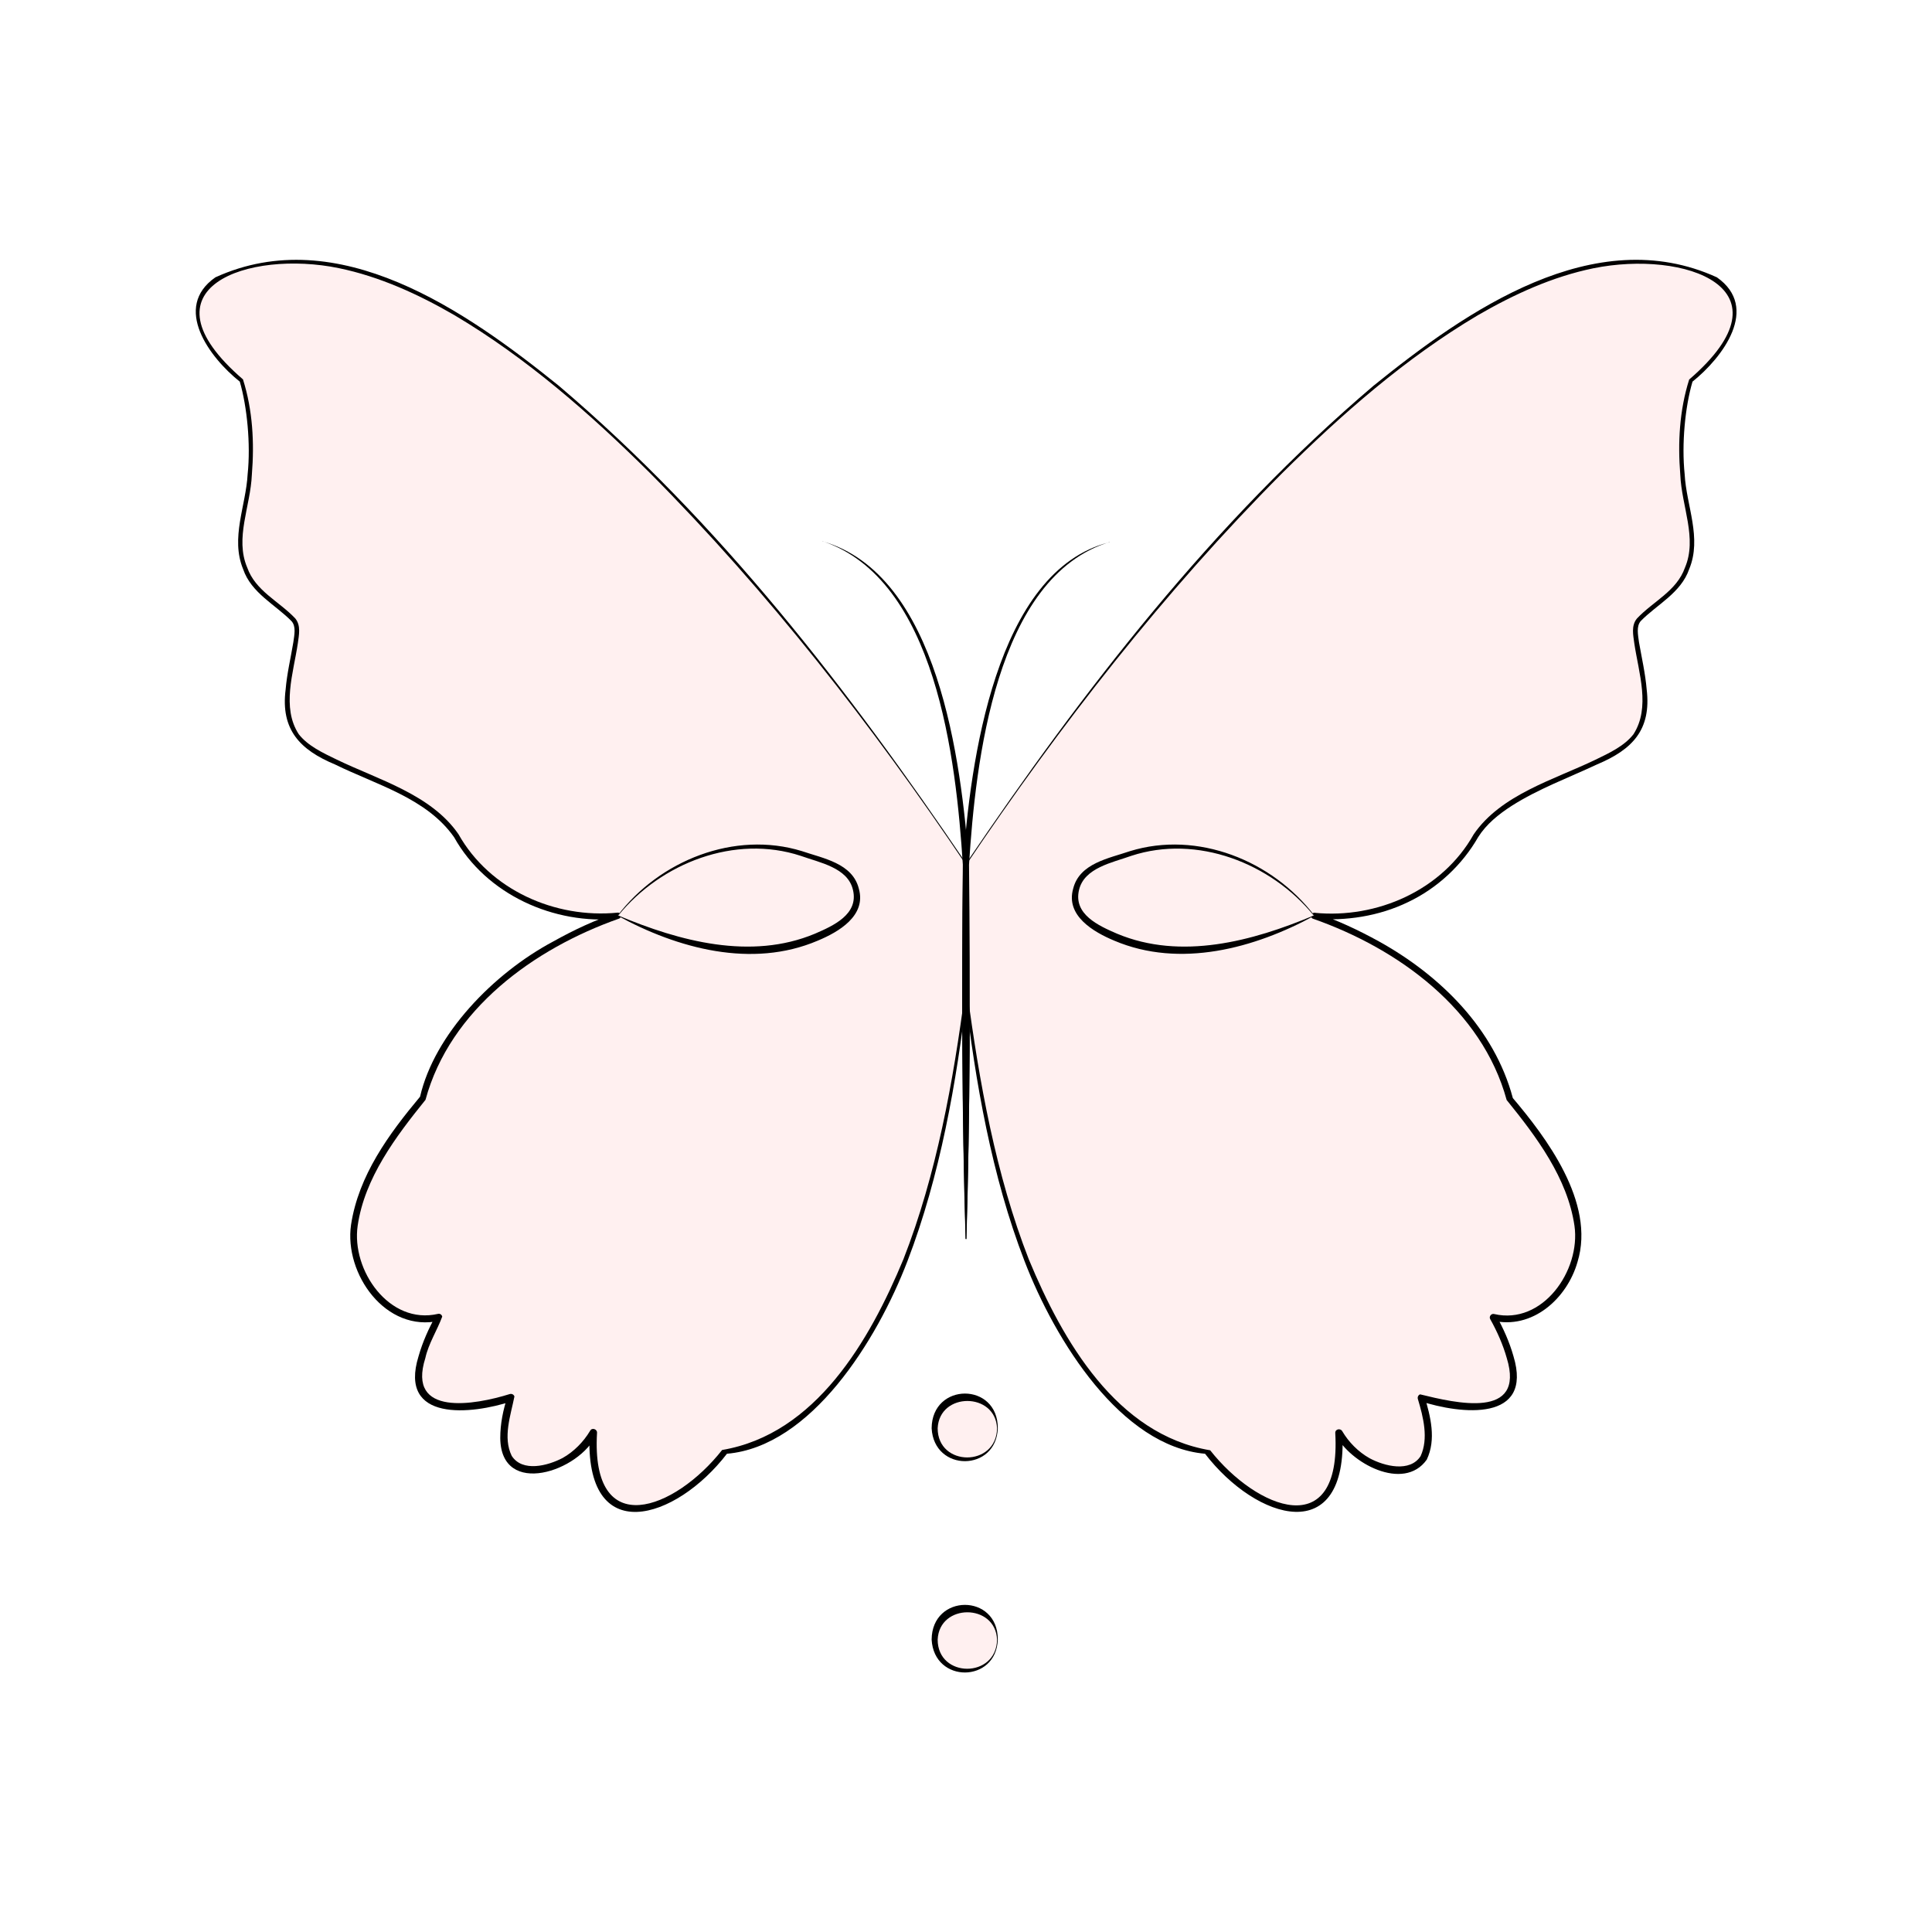
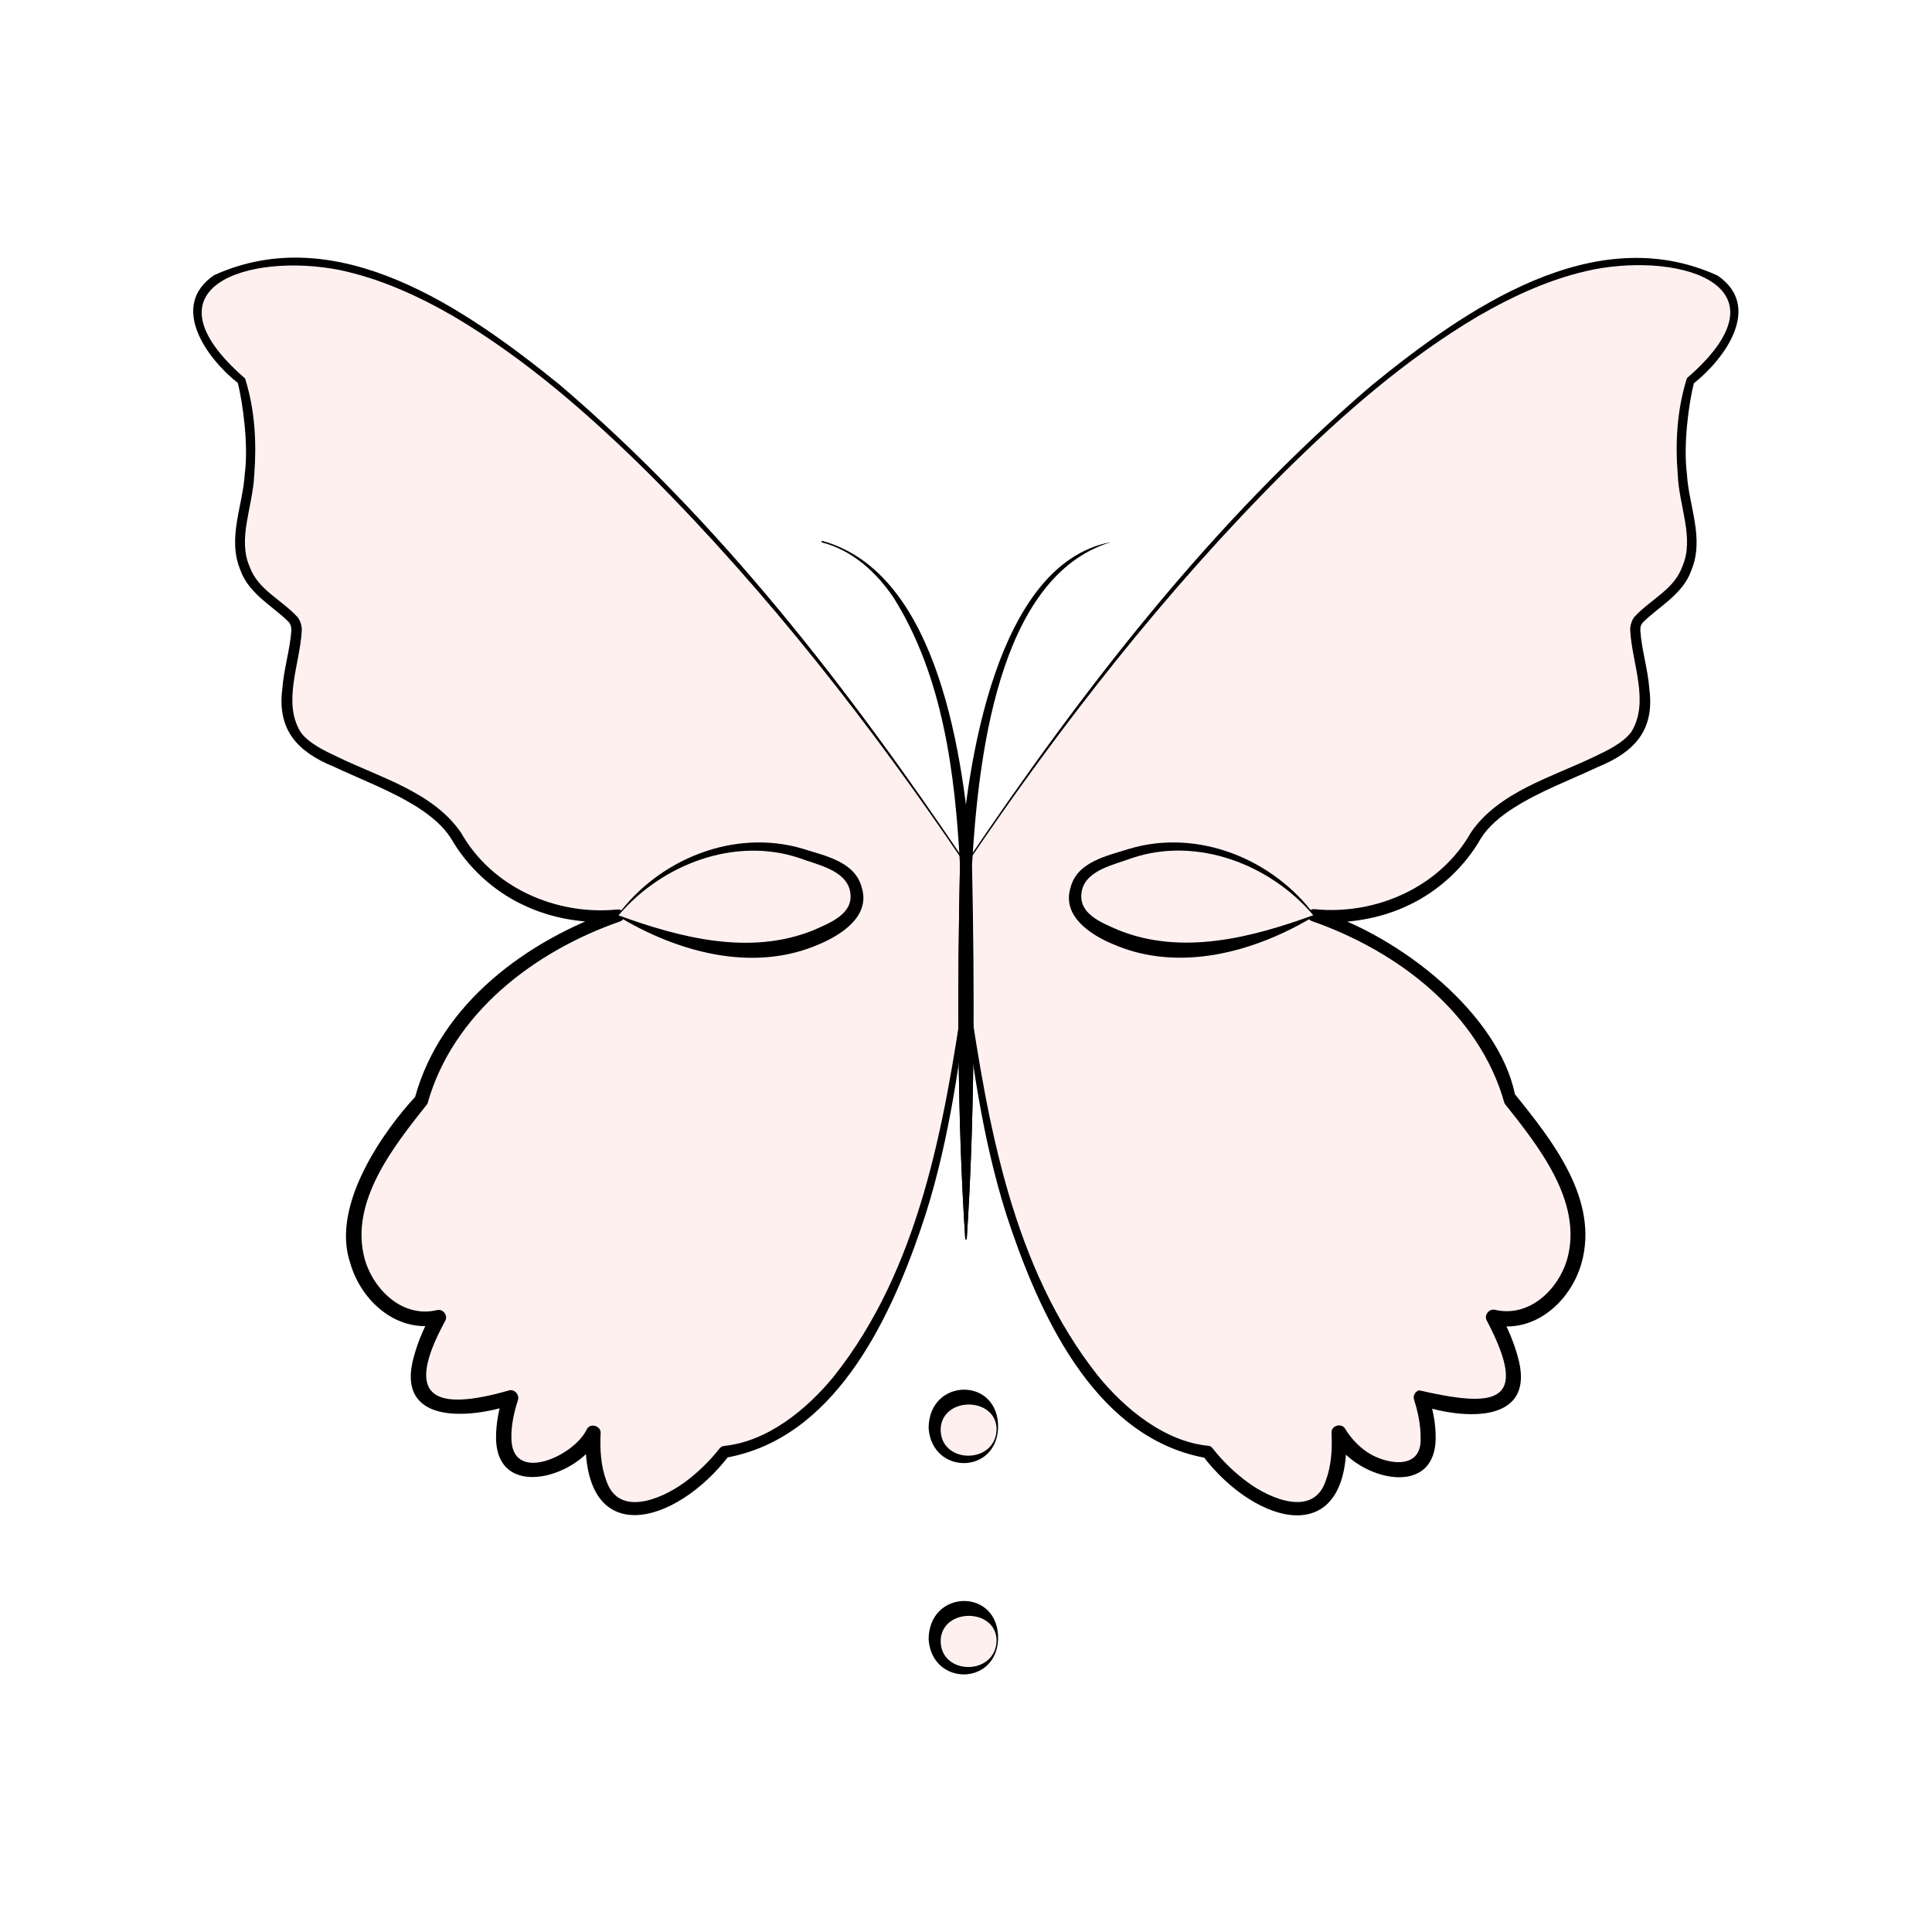
<svg xmlns="http://www.w3.org/2000/svg" id="Layer_1" data-name="Layer 1" viewBox="0 0 128.18 128.18">
  <defs>
    <style>
      .cls-1 {
        fill: #fff0f0;
      }
    </style>
  </defs>
  <g>
    <path class="cls-1" d="M64.09,57.33S32.93,9.22,14.34,18.51c0,0-3.69,2.19,1.64,6.7,0,0,1.37,3.69.14,9.02s3.42,5.88,3.55,7.38-1.64,5.6.27,7.52c1.91,1.91,8.47,3.14,10.39,6.42,1.91,3.28,5.74,5.6,10.66,5.19,0,0-10.66,3.28-12.98,12.16,0,0-5.71,6.28-4.37,10.52,1.58,5.03,5.47,3.96,5.47,3.96,0,0-2.32,3.96-.82,5.33,1.5,1.37,5.6,0,5.6,0,0,0-1.64,4.65,1.23,4.78,2.87.14,4.24-2.46,4.24-2.46,0,0-.41,5.33,2.87,5.06s5.84-3.78,5.84-3.78c0,0,12.61-.07,16.03-30.53h0v-8.47Z" />
-     <path d="M64.07,57.34c-6.21-9.22-13.11-18.08-20.96-25.97-3.94-3.91-8.17-7.62-12.96-10.46-2.4-1.39-4.96-2.56-7.67-3.12-5.94-1.23-13.46,1.27-6.36,7.38.65,2.05.76,4.21.59,6.32-.09,2.11-1.14,4.21-.31,6.16.55,1.56,2.1,2.23,3.19,3.38.39.48.24,1.11.17,1.65-.29,1.96-1.09,4.26.06,6.03.61.78,1.6,1.24,2.53,1.69,2.75,1.33,6.26,2.31,8.07,4.95,2.08,3.69,6.41,5.61,10.56,5.2.23-.02.3.33.08.4-5.64,1.99-11.2,6.02-12.83,12.02-1.97,2.44-4.04,5.18-4.5,8.35-.43,2.96,2.1,6.6,5.33,5.85.13-.03.25.05.28.18-.33.9-.91,1.79-1.12,2.75-1.25,3.93,3.3,3.11,5.6,2.39.13-.04.27.03.31.16-.25,1.26-.78,2.71-.18,3.94.71,1.1,2.39.66,3.38.14.75-.42,1.39-1.08,1.82-1.8.12-.24.48-.11.46.13-.42,7.28,5.18,5.11,8.3,1.14,6.21-1.05,9.79-7.26,12.03-12.66,2.19-5.59,3.31-11.81,4.09-17.76,0,0,.07.08.07.08-.04,0-.07-.03-.07-.07l.05-8.47h0ZM64.12,57.32l.05,8.48-.07-.07s.07.03.07.07c-.7,5.99-1.8,12.23-3.96,17.86-2.03,5.3-6.41,12.31-11.98,12.79-3.38,4.4-9.49,6.36-9.11-1.42,0,0,.46.13.46.13-1.11,2.47-6.35,4.23-6.39.25,0-.96.19-1.87.48-2.76l.31.31c-2.71.9-7.57,1.4-6.21-2.98.27-.95.67-1.84,1.15-2.7l.26.34c-3.58.83-6.36-3.1-5.89-6.36.5-3.28,2.51-6.02,4.58-8.5.95-4.12,4.84-8.17,8.84-10.3,1.36-.76,2.76-1.42,4.25-1.91l.08.4c-4.27.43-8.79-1.6-10.91-5.4-1.82-2.6-5.16-3.48-7.9-4.83-2.31-.96-3.62-2.3-3.28-4.97.09-1.07.34-2.1.51-3.13.07-.51.19-1.05-.11-1.4-1.07-1.1-2.68-1.87-3.22-3.46-.85-2.07.19-4.21.3-6.3.21-2-.04-4.49-.52-6.14-2-1.59-4.49-4.92-1.62-6.92,8.14-3.71,16.62,2.22,22.78,7.19,10.64,9.04,19.26,20.2,27.06,31.73h0Z" />
+     <path d="M64.04,57.34c-6.22-9.2-13.13-18.05-20.99-25.92-3.94-3.9-8.17-7.6-12.95-10.43-2.39-1.38-4.95-2.54-7.64-3.09-5.9-1.14-13.23,1.1-6.2,7.21.66,2.09.77,4.25.61,6.39-.1,2.14-1.12,4.23-.31,6.09.55,1.54,2.08,2.16,3.17,3.34.2.23.32.67.29.94-.12,2.19-1.31,4.76-.05,6.74.56.73,1.54,1.19,2.47,1.63,2.79,1.35,6.31,2.32,8.15,5.01,2.06,3.64,6.3,5.5,10.38,5.09.48-.05.61.67.15.8-5.68,1.98-11.09,6.1-12.76,12.09-2.24,2.82-5.18,6.49-4.17,10.28.59,2.09,2.55,3.95,4.8,3.41.41-.11.76.38.54.73-2.75,5.05-.82,6.04,4.2,4.61.38-.14.76.27.63.64-.26.8-.45,1.69-.43,2.5,0,3.09,4.16,1.22,5-.57.23-.46.96-.22.92.26-.06,1.06.02,2.22.39,3.18.82,2.39,3.63,1.19,5.12.12.89-.64,1.71-1.44,2.38-2.29.08-.1.19-.16.31-.17,2.87-.29,5.47-2.41,7.27-4.61,5.69-7.16,7.33-16.7,8.63-25.53,0,0,.15.17.15.17-.08,0-.15-.07-.15-.15,0,0,.1-8.46.1-8.46h0ZM64.14,57.31s.1,8.49.1,8.49l-.15-.15c.08,0,.15.06.15.14-.61,5.21-1.44,10.79-3.15,15.74-2.12,6.19-5.81,13.99-13.03,15.2,0,0,.32-.17.32-.17-3.52,4.63-9.88,6.45-9.52-1.56,0,0,.91.26.91.26-1.22,2.72-6.82,4.41-6.86.14,0-1.01.19-1.93.49-2.86,0,0,.63.64.63.64-2.96.99-7.92,1.35-6.54-3.29.28-.99.68-1.88,1.17-2.76l.56.73c-2.82.67-5.25-1.51-5.98-4.05-1.35-3.93,2.4-8.99,4.3-11.03,1.73-6.24,7.44-10.4,13.32-12.44,0,0,.15.8.15.8-2.16.17-4.39-.17-6.36-1.13-1.97-.94-3.65-2.51-4.73-4.39-.52-.82-1.31-1.47-2.17-2.03-1.76-1.12-3.74-1.85-5.64-2.74-2.36-.97-3.73-2.42-3.38-5.14.1-1.34.51-2.59.6-3.88,0-.26-.03-.35-.15-.54-1.06-1.07-2.69-1.89-3.24-3.49-.87-2.11.18-4.26.3-6.37.26-1.9-.14-4.74-.46-6.02-2.08-1.64-4.57-5.11-1.58-7.15,8.19-3.73,16.71,2.23,22.9,7.24,10.64,9.07,19.24,20.24,27.02,31.79h0Z" />
  </g>
-   <path d="M54.56,35.91c7.72,2.21,9.21,14.61,9.73,21.45.09,8.27.07,16.55-.18,24.82,0,.03-.05.03-.05,0-.25-8.27-.26-16.54-.18-24.82-.45-6.97-1.76-18.95-9.33-21.46h0Z" />
+   <path d="M54.57,35.89c7.79,2.17,9.37,14.59,9.92,21.47.17,8.28.19,16.56-.35,24.83,0,.06-.1.06-.1,0-.54-8.27-.52-16.54-.35-24.81-.32-6.04-1.12-12.49-4.4-17.72-1.13-1.68-2.73-3.15-4.75-3.67-.06-.01-.04-.11.02-.1h0Z" />
  <g>
    <path class="cls-1" d="M40.99,60.74s5.63-7.68,14.67-3.17c1.41.7,1.6,2.71.31,3.61-2.48,1.73-7.25,3.33-14.98-.44Z" />
-     <path d="M40.97,60.75c2.79-3.66,7.76-5.66,12.24-4.28,1.4.48,3.35.8,3.77,2.49.51,1.79-1.33,2.87-2.73,3.45-4.36,1.86-9.31.52-13.28-1.66h0ZM41.02,60.74c4.07,1.71,8.8,2.98,13.04,1.21,1.23-.53,2.92-1.29,2.53-2.91-.34-1.48-2.22-1.81-3.47-2.26-4.36-1.43-9.26.47-12.1,3.96h0Z" />
+     <path d="M40.95,60.76c2.76-3.77,7.77-5.8,12.31-4.45,1.47.47,3.49.85,3.92,2.6.57,1.87-1.35,3.11-2.82,3.73-4.41,1.94-9.49.51-13.4-1.88h0ZM41.04,60.73c4.12,1.5,8.72,2.68,12.92.99,1.14-.51,2.76-1.11,2.43-2.63-.31-1.37-2.15-1.71-3.32-2.15-4.3-1.46-9.17.4-12.04,3.8h0Z" />
  </g>
  <g>
    <path class="cls-1" d="M64.09,57.33s31.16-48.11,49.75-38.81c0,0,3.69,2.19-1.64,6.7,0,0-1.37,3.69-.14,9.02,1.23,5.33-3.42,5.88-3.55,7.38s1.64,5.6-.27,7.52c-1.91,1.91-8.47,3.14-10.39,6.42-1.91,3.28-5.74,5.6-10.66,5.19,0,0,10.66,3.28,12.98,12.16,0,0,5.71,6.28,4.37,10.52-1.58,5.03-5.47,3.96-5.47,3.96,0,0,2.32,3.96.82,5.33-1.5,1.37-5.6,0-5.6,0,0,0,1.64,4.65-1.23,4.78s-4.24-2.46-4.24-2.46c0,0,.41,5.33-2.87,5.06s-5.84-3.78-5.84-3.78c0,0-12.61-.07-16.03-30.53h0v-8.47Z" />
-     <path d="M64.07,57.32c7.79-11.53,16.42-22.68,27.06-31.73,6.16-4.98,14.65-10.9,22.78-7.19,2.87,2.02.38,5.32-1.62,6.92-.49,1.66-.73,4.14-.52,6.14.11,2.09,1.16,4.23.3,6.3-.55,1.59-2.15,2.35-3.22,3.45-.29.35-.18.89-.11,1.4.18,1.03.42,2.07.51,3.13.32,2.68-.95,3.99-3.28,4.97-1.9.89-3.89,1.62-5.67,2.75-.87.56-1.69,1.22-2.23,2.08-1.06,1.85-2.71,3.39-4.65,4.31-1.94.94-4.13,1.27-6.26,1.1l.08-.4c1.49.5,2.89,1.16,4.25,1.91,4.07,2.26,7.65,5.79,8.88,10.39,2.14,2.53,5.51,6.91,4.29,10.88-.69,2.42-3,4.52-5.66,3.88,0,0,.26-.34.26-.34.48.86.88,1.75,1.15,2.7,1.33,4.39-3.46,3.88-6.21,2.98,0,0,.31-.31.31-.31.4,1.34.79,2.85.15,4.2-1.53,2.16-5.12.22-6.06-1.68,0,0,.46-.13.46-.13.39,7.73-5.7,5.86-9.11,1.42-5.57-.49-9.94-7.48-11.98-12.79-2.17-5.62-3.26-11.87-3.96-17.85,0-.04.02-.08.06-.08.04-.01-.07.07-.06.07,0,0,.05-8.48.05-8.48h0ZM64.12,57.34l.05,8.47s-.03.07-.07.07l.07-.08c.79,5.95,1.9,12.16,4.09,17.76,2.24,5.4,5.82,11.62,12.03,12.66,3.09,3.92,8.71,6.18,8.3-1.14-.02-.27.34-.34.46-.13.43.73,1.07,1.38,1.82,1.8.99.53,2.67.95,3.38-.14.54-1.17.18-2.59-.18-3.79-.04-.13.03-.27.15-.31,2.33.57,7,1.7,5.75-2.4-.25-.89-.64-1.77-1.1-2.59-.1-.17.07-.39.26-.34,3.22.75,5.75-2.89,5.33-5.85-.46-3.17-2.53-5.92-4.5-8.35-1.64-6.01-7.19-10.04-12.83-12.02-.23-.06-.16-.42.08-.4,4.15.41,8.48-1.5,10.56-5.2,1.8-2.64,5.33-3.63,8.07-4.95.93-.45,1.92-.91,2.53-1.69,1.15-1.78.35-4.07.06-6.03-.07-.54-.22-1.17.17-1.65,1.08-1.15,2.64-1.82,3.19-3.38.83-1.95-.22-4.05-.31-6.16-.17-2.12-.06-4.27.59-6.32,7.06-6.08-.32-8.61-6.36-7.38-2.72.56-5.27,1.73-7.67,3.12-4.79,2.84-9.01,6.55-12.96,10.46-7.86,7.89-14.75,16.75-20.96,25.97h0Z" />
+     <path d="M64.04,57.31c7.78-11.55,16.39-22.72,27.02-31.79,6.18-5.02,14.7-10.97,22.89-7.24,3,2.05.51,5.5-1.57,7.15-.34,1.33-.71,4.1-.46,6.02.12,2.11,1.17,4.26.3,6.37-.55,1.61-2.17,2.42-3.24,3.49-.12.18-.16.27-.15.54.09,1.29.5,2.54.6,3.88.35,2.73-1,4.16-3.38,5.14-1.9.89-3.88,1.62-5.64,2.74-.86.55-1.66,1.21-2.17,2.03-1.07,1.87-2.76,3.45-4.73,4.39-1.97.96-4.2,1.29-6.36,1.13l.15-.8c5.72,1.77,12.13,6.98,13.21,12.24,2.49,3.08,5.61,7.01,4.41,11.23-.73,2.54-3.16,4.73-5.98,4.05,0,0,.56-.73.56-.73.5.88.89,1.78,1.17,2.76,1.38,4.62-3.57,4.3-6.54,3.29,0,0,.63-.64.63-.64.3.93.5,1.85.49,2.86-.04,4.25-5.64,2.59-6.86-.14,0,0,.92-.26.92-.26.38,7.95-5.96,6.24-9.52,1.56,0,0,.33.17.33.17-7.22-1.21-10.9-9.01-13.03-15.2-1.71-4.94-2.55-10.52-3.15-15.72-.01-.09.06-.17.15-.17,0,0-.15.15-.15.15l.1-8.49h0ZM64.14,57.34s.1,8.46.1,8.46c0,.08-.07.15-.15.15,0,0,.15-.17.15-.17,1.3,8.83,2.94,18.37,8.63,25.53,1.8,2.2,4.41,4.32,7.27,4.61.13,0,.24.07.31.17.67.85,1.49,1.65,2.38,2.29,1.49,1.08,4.31,2.28,5.12-.12.37-.96.45-2.11.39-3.18-.04-.51.67-.7.91-.28.4.67,1.03,1.32,1.73,1.71,1.32.71,3.37.92,3.27-1.13.01-.81-.17-1.7-.43-2.5-.09-.26.05-.55.32-.64,4.92,1.12,7.47,1.03,4.51-4.61-.22-.36.14-.83.54-.73,2.25.53,4.21-1.32,4.8-3.41,1.02-3.79-1.93-7.46-4.17-10.28-1.67-5.99-7.08-10.1-12.76-12.09-.46-.13-.32-.86.15-.8,4.08.41,8.33-1.46,10.38-5.09,1.84-2.69,5.37-3.67,8.15-5.01.93-.44,1.91-.91,2.47-1.63,1.26-1.98.07-4.54-.05-6.74-.03-.27.09-.71.29-.94,1.09-1.17,2.63-1.8,3.17-3.34.81-1.86-.22-3.95-.31-6.09-.17-2.14-.05-4.29.61-6.39,6.99-6.05-.22-8.37-6.2-7.21-2.7.55-5.25,1.71-7.64,3.09-4.79,2.83-9.01,6.53-12.95,10.43-7.86,7.87-14.77,16.72-20.99,25.92h0Z" />
  </g>
-   <path d="M73.63,35.96c-7.59,2.3-8.91,14.65-9.34,21.41.09,8.27.07,16.54-.17,24.82,0,.03-.05.03-.05,0-.25-8.27-.26-16.55-.18-24.82.47-6.72,2.13-19.53,9.74-21.4h0Z" />
+   <path d="M73.64,35.99c-7.53,2.34-8.75,14.67-9.15,21.39.17,8.28.19,16.54-.35,24.81,0,.06-.1.06-.1,0-.54-8.27-.52-16.55-.35-24.83.45-6.64,2.4-19.9,9.95-21.38h0Z" />
  <g>
    <path class="cls-1" d="M87.19,60.74s-5.63-7.68-14.67-3.17c-1.41.7-1.6,2.71-.31,3.61,2.48,1.73,7.25,3.33,14.98-.44Z" />
-     <path d="M87.16,60.74c-2.84-3.48-7.74-5.39-12.1-3.96-1.25.45-3.12.79-3.47,2.26-.39,1.62,1.3,2.38,2.53,2.91,4.24,1.77,8.97.5,13.04-1.21h0ZM87.21,60.75c-3.97,2.17-8.92,3.51-13.28,1.66-1.39-.58-3.24-1.66-2.73-3.45.42-1.69,2.37-2.01,3.77-2.49,4.48-1.38,9.45.62,12.24,4.28h0Z" />
+     <path d="M87.14,60.73c-2.87-3.39-7.73-5.25-12.04-3.8-1.17.44-3.01.78-3.32,2.15-.33,1.53,1.29,2.13,2.43,2.63,4.2,1.69,8.8.51,12.92-.99h0ZM87.24,60.76c-3.91,2.38-8.99,3.81-13.4,1.88-1.47-.61-3.39-1.85-2.82-3.73.43-1.75,2.45-2.13,3.92-2.6,4.54-1.35,9.54.68,12.31,4.45h0Z" />
  </g>
  <g>
    <circle class="cls-1" cx="64.09" cy="94.76" r="2.08" />
-     <path d="M66.2,94.76c-.1,2.89-4.23,2.93-4.39,0,.02-3.06,4.4-3.08,4.39,0h0ZM66.15,94.76c-.1-2.41-3.83-2.42-3.94,0,0,2.57,3.9,2.59,3.94,0h0Z" />
+     <path d="M66.22,94.76c-.15,3.08-4.38,3.08-4.61,0,0-3.38,4.7-3.45,4.61,0h0ZM66.12,94.76c-.11-2.1-3.57-2.1-3.71,0-.09,2.41,3.72,2.44,3.71,0h0Z" />
  </g>
  <g>
    <circle class="cls-1" cx="64.09" cy="108.78" r="2.08" />
-     <path d="M66.2,108.78c-.1,2.89-4.23,2.93-4.39,0,.02-3.06,4.4-3.08,4.39,0h0ZM66.15,108.78c-.1-2.41-3.83-2.42-3.94,0,0,2.57,3.9,2.59,3.94,0h0Z" />
+     <path d="M66.22,108.78c-.15,3.08-4.38,3.08-4.61,0,0-3.38,4.7-3.45,4.61,0h0ZM66.12,108.78c-.11-2.1-3.57-2.1-3.71,0-.09,2.41,3.72,2.44,3.71,0h0Z" />
  </g>
</svg>
